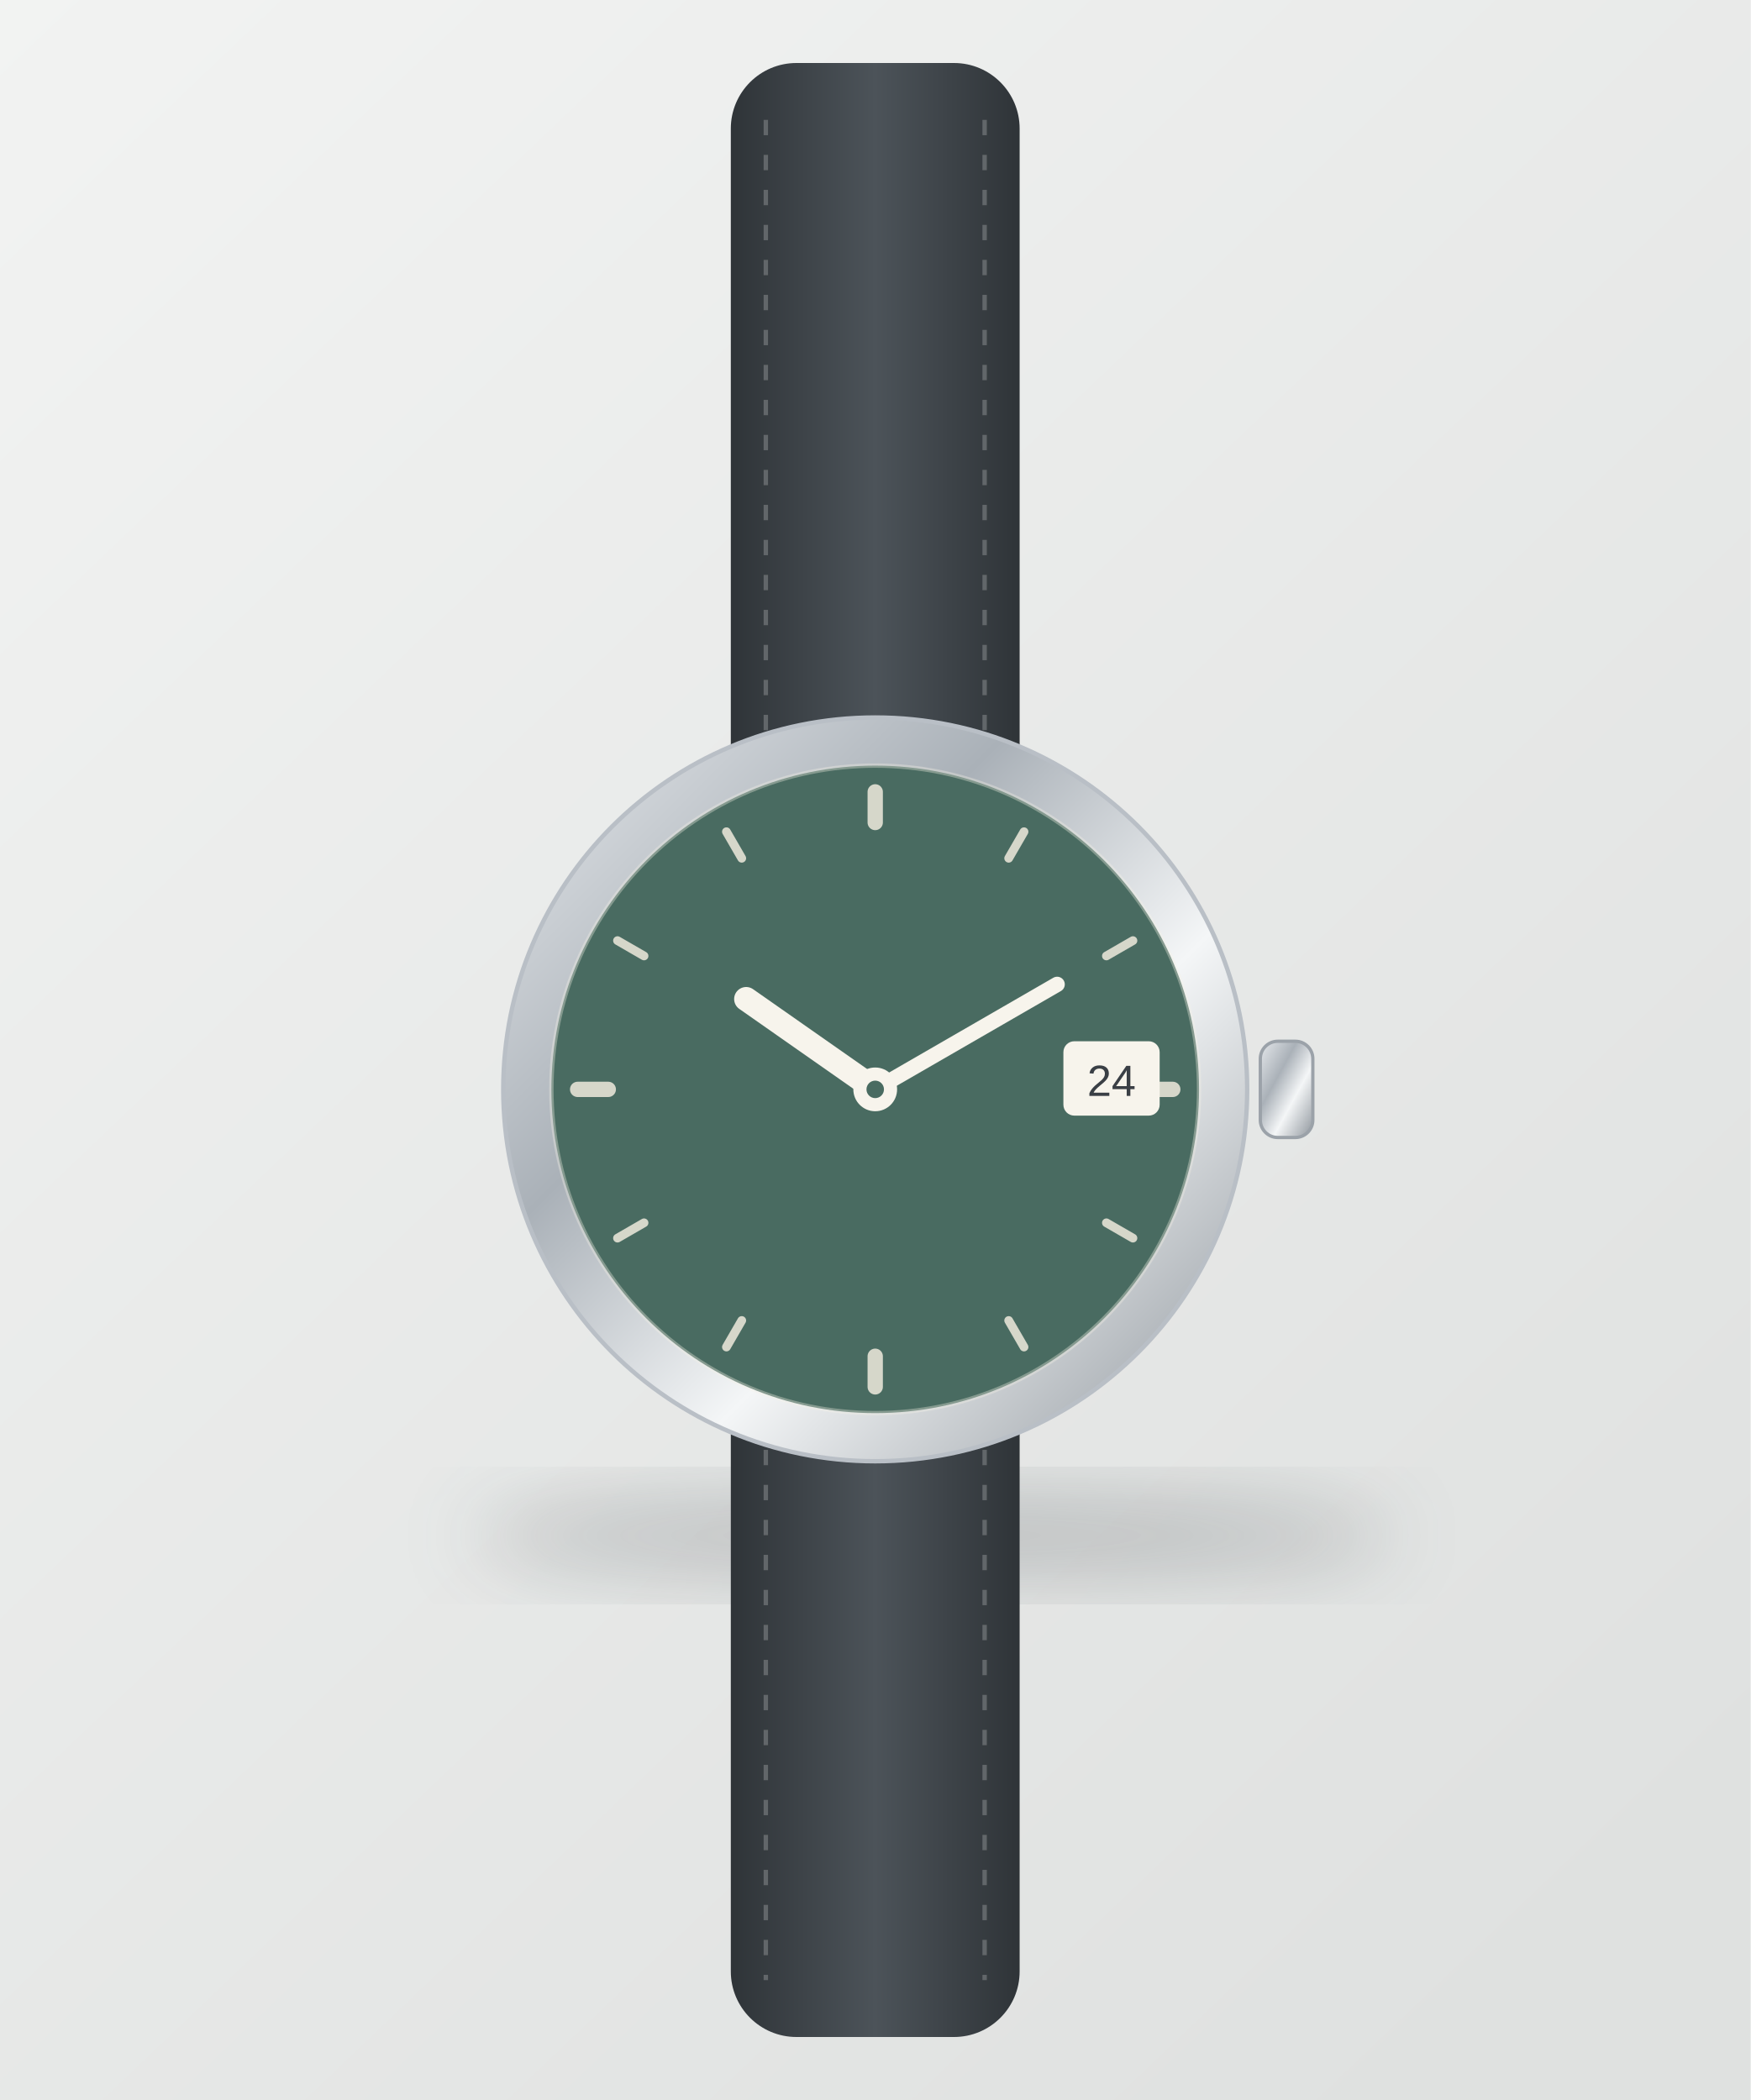
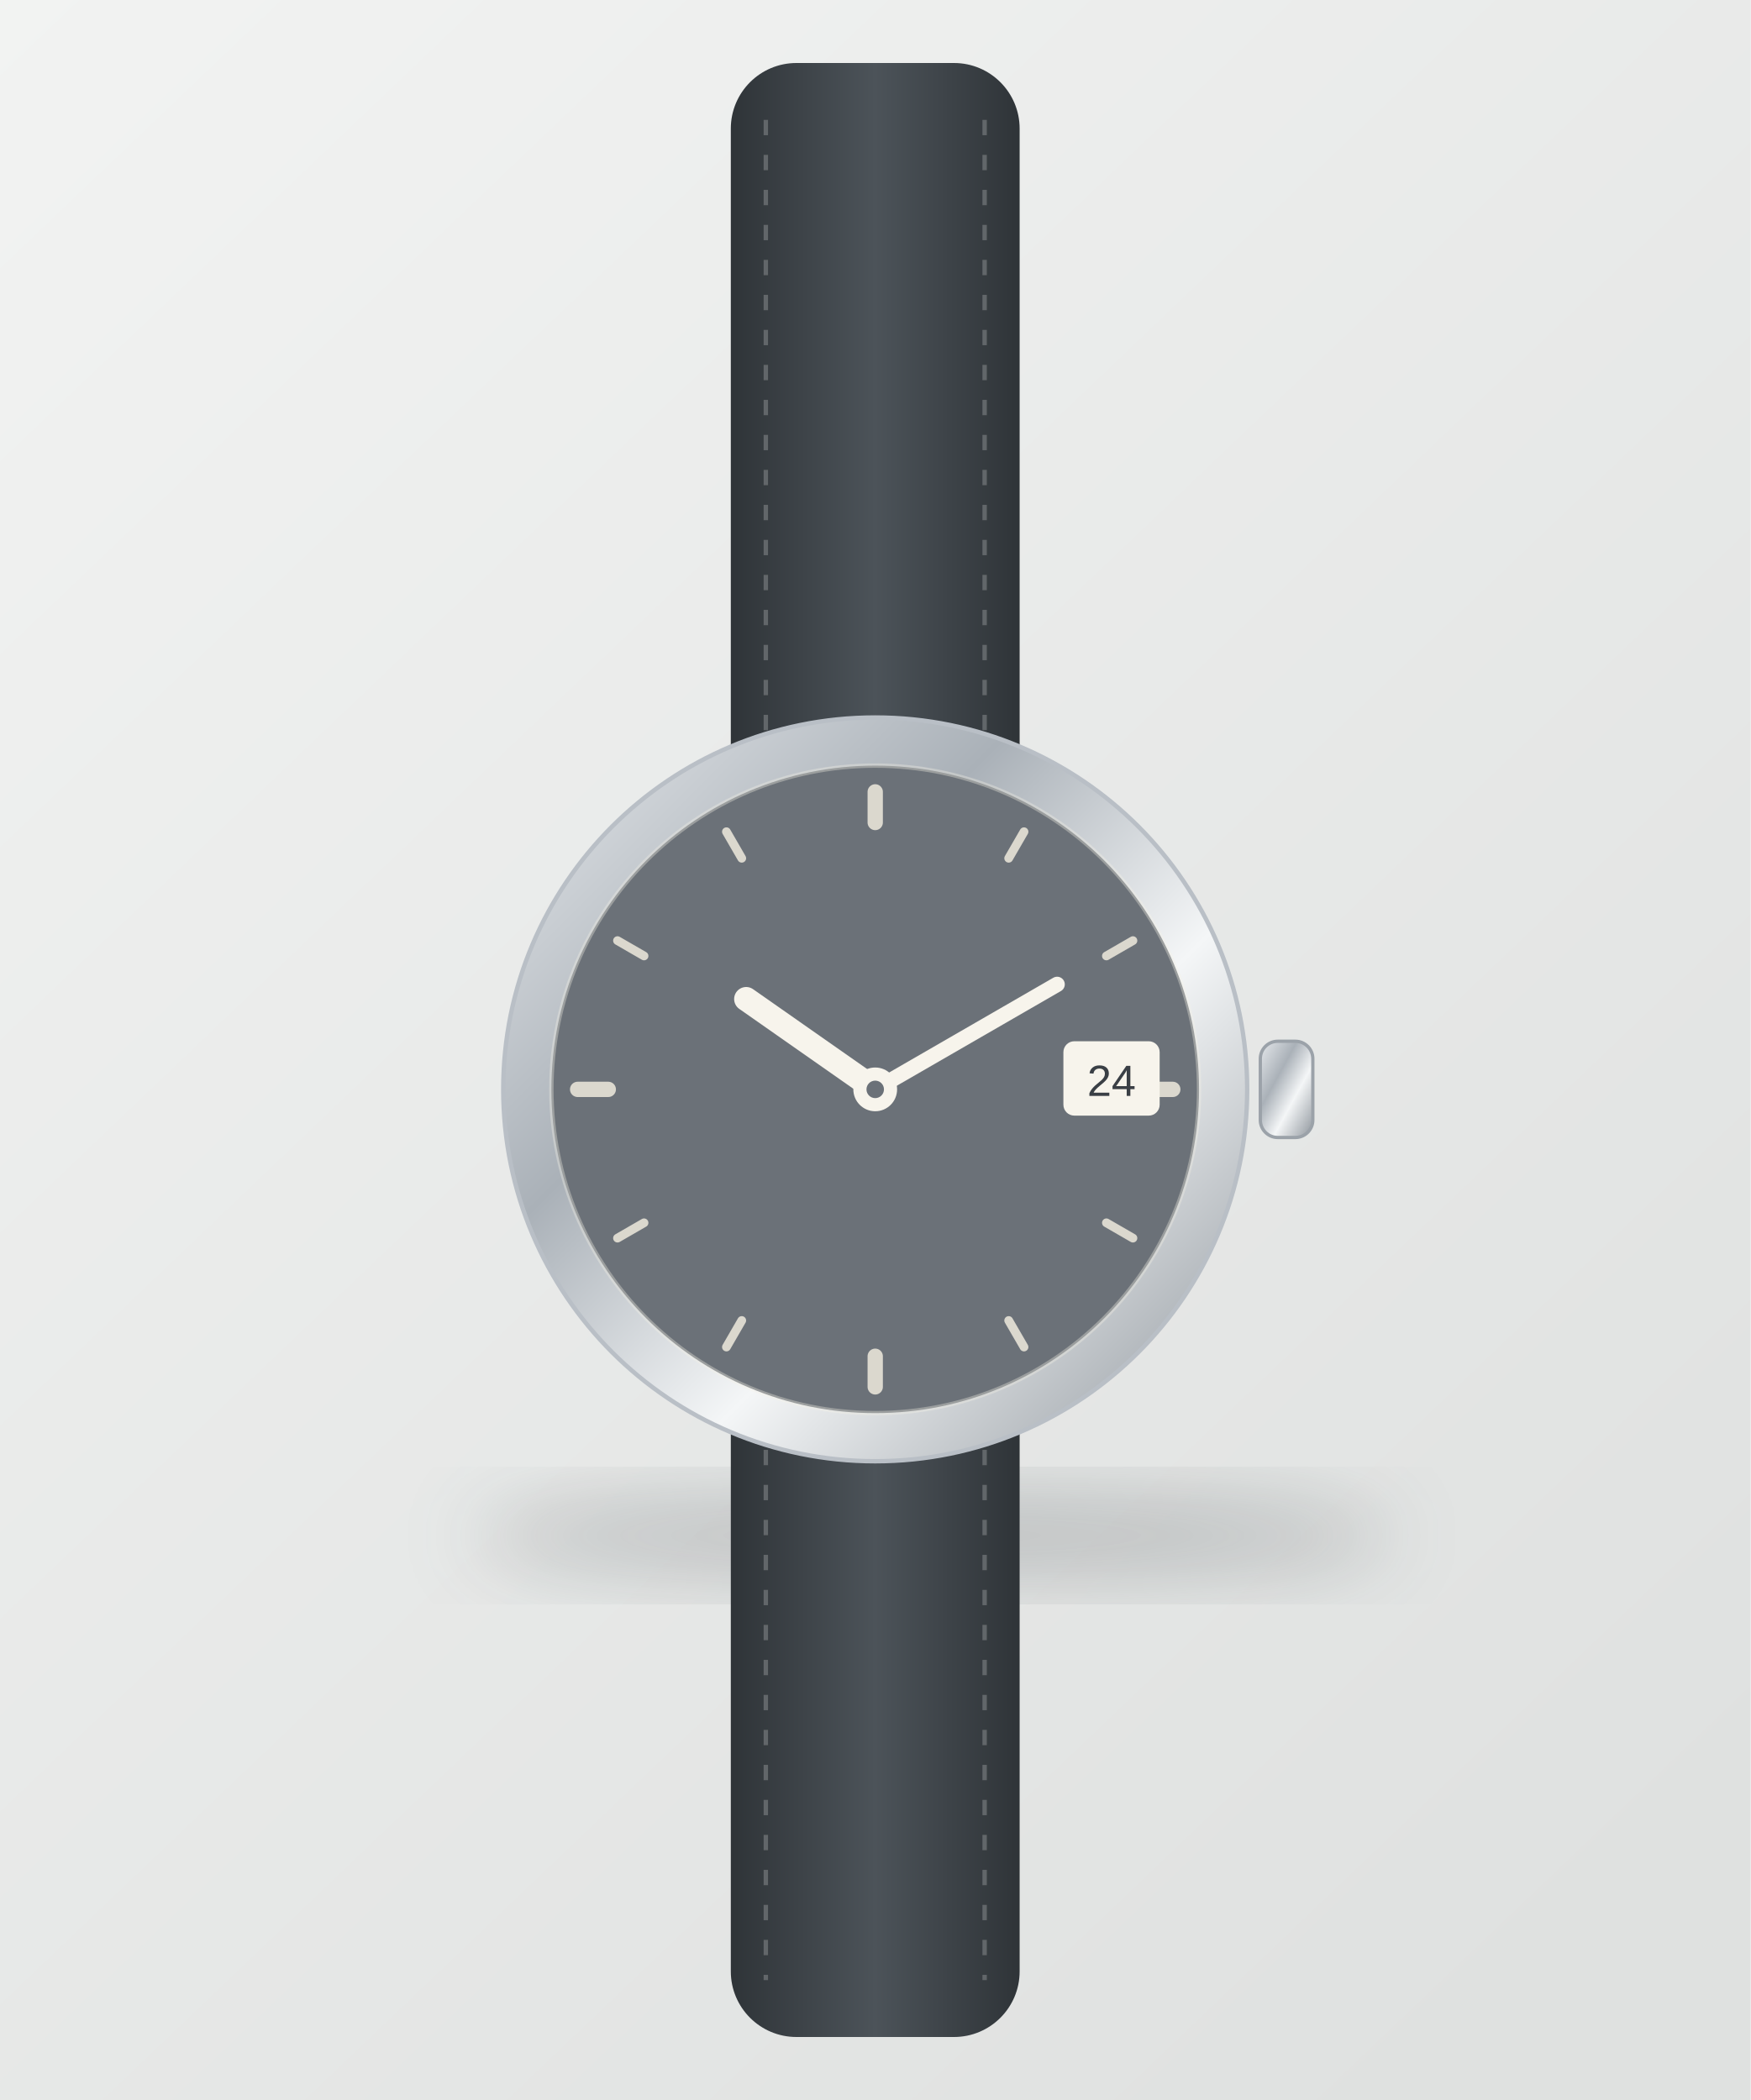
<svg xmlns="http://www.w3.org/2000/svg" width="800" height="960" viewBox="0 0 800 960" role="img" aria-labelledby="title desc">
  <defs>
    <linearGradient id="bg" x2=".8" y2="1">
      <stop stop-color="#f2f3f2" />
      <stop offset="1" stop-color="#dfe1e0" />
    </linearGradient>
    <linearGradient id="band" x1="0" x2="1">
      <stop stop-color="#2f3438" />
      <stop offset=".5" stop-color="#4c5359" />
      <stop offset="1" stop-color="#2f3438" />
    </linearGradient>
    <linearGradient id="metal" x2="1" y2="1">
      <stop stop-color="#e6e9ec" />
      <stop offset=".35" stop-color="#aab1b8" />
      <stop offset=".62" stop-color="#f4f6f7" />
      <stop offset="1" stop-color="#8d949b" />
    </linearGradient>
    <filter id="shadow">
      <feGaussianBlur stdDeviation="18" />
    </filter>
  </defs>
  <rect width="800" height="960" fill="url(#bg)" />
  <ellipse cx="426" cy="702" rx="210" ry="26" fill="#3b4147" opacity=".2" filter="url(#shadow)" />
  <g transform="">
    <rect x="334" y="28.8" width="132" height="902.4" rx="30" fill="url(#band)" />
    <line x1="350" y1="54.8" x2="350" y2="905.2" stroke="#fff" stroke-opacity=".22" stroke-width="2" stroke-dasharray="7 9" />
    <line x1="450" y1="54.8" x2="450" y2="905.2" stroke="#fff" stroke-opacity=".22" stroke-width="2" stroke-dasharray="7 9" />
    <rect x="576" y="476" width="24" height="44" rx="8" fill="url(#metal)" stroke="#9ba2a9" stroke-width="1.5" />
    <circle cx="400" cy="498" r="170" fill="url(#metal)" stroke="#b9bfc6" stroke-width="2" />
-     <circle cx="400" cy="498" r="148" fill="#496b61" />
+     <circle cx="400" cy="498" r="148" fill="#6b7178" />
    <circle cx="400" cy="498" r="148" fill="none" stroke="#f4f0e6" stroke-opacity=".35" stroke-width="2" />
    <line x1="400.00" y1="376.00" x2="400.00" y2="362.00" stroke="#efeadd" stroke-opacity=".85" stroke-width="7" stroke-linecap="round" />
    <line x1="461.00" y1="392.34" x2="468.00" y2="380.22" stroke="#efeadd" stroke-opacity=".85" stroke-width="4" stroke-linecap="round" />
    <line x1="505.66" y1="437.00" x2="517.78" y2="430.00" stroke="#efeadd" stroke-opacity=".85" stroke-width="4" stroke-linecap="round" />
    <line x1="522.00" y1="498.00" x2="536.00" y2="498.00" stroke="#efeadd" stroke-opacity=".85" stroke-width="7" stroke-linecap="round" />
    <line x1="505.66" y1="559.00" x2="517.78" y2="566.00" stroke="#efeadd" stroke-opacity=".85" stroke-width="4" stroke-linecap="round" />
    <line x1="461.00" y1="603.66" x2="468.00" y2="615.78" stroke="#efeadd" stroke-opacity=".85" stroke-width="4" stroke-linecap="round" />
    <line x1="400.00" y1="620.00" x2="400.00" y2="634.00" stroke="#efeadd" stroke-opacity=".85" stroke-width="7" stroke-linecap="round" />
    <line x1="339.00" y1="603.66" x2="332.00" y2="615.78" stroke="#efeadd" stroke-opacity=".85" stroke-width="4" stroke-linecap="round" />
    <line x1="294.34" y1="559.00" x2="282.22" y2="566.00" stroke="#efeadd" stroke-opacity=".85" stroke-width="4" stroke-linecap="round" />
    <line x1="278.00" y1="498.00" x2="264.00" y2="498.00" stroke="#efeadd" stroke-opacity=".85" stroke-width="7" stroke-linecap="round" />
    <line x1="294.34" y1="437.00" x2="282.22" y2="430.00" stroke="#efeadd" stroke-opacity=".85" stroke-width="4" stroke-linecap="round" />
    <line x1="339.00" y1="392.34" x2="332.00" y2="380.22" stroke="#efeadd" stroke-opacity=".85" stroke-width="4" stroke-linecap="round" />
    <line x1="400" y1="498" x2="341.02" y2="456.70" stroke="#f7f4ec" stroke-width="11" stroke-linecap="round" />
    <line x1="400" y1="498" x2="483.14" y2="450.00" stroke="#f7f4ec" stroke-width="7" stroke-linecap="round" />
    <circle cx="400" cy="498" r="10" fill="#f7f4ec" />
-     <circle cx="400" cy="498" r="4" fill="#496b61" />
+     <circle cx="400" cy="498" r="4" fill="#6b7178" />
    <rect x="486" y="476" width="44" height="34" rx="5" fill="#f7f4ec" />
    <text x="508" y="501" text-anchor="middle" font-family="Arial,sans-serif" font-size="20" fill="#3a3f45">24</text>
  </g>
</svg>
